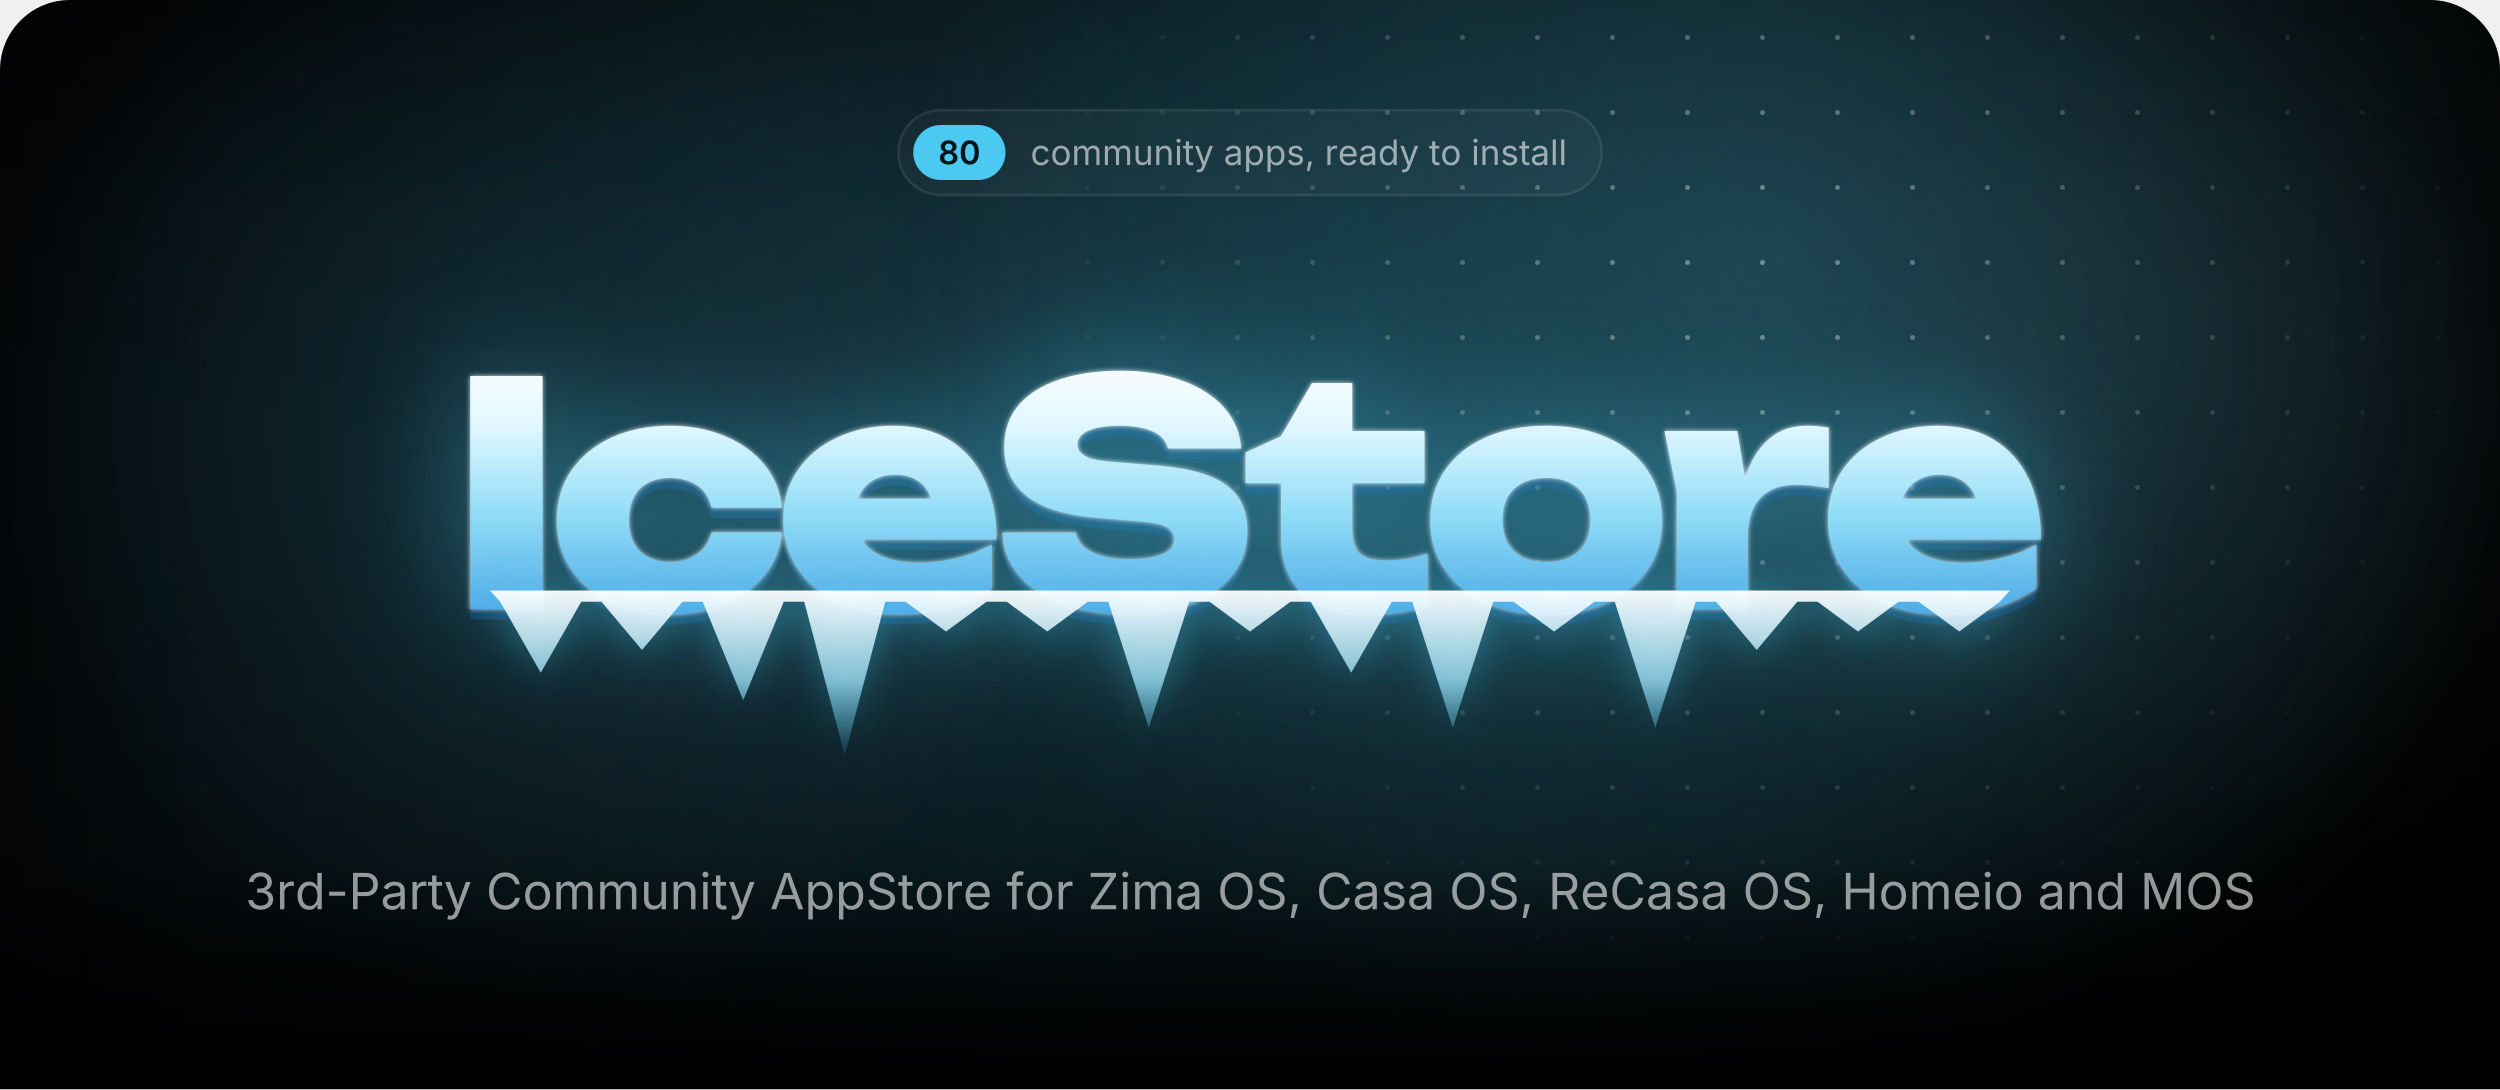
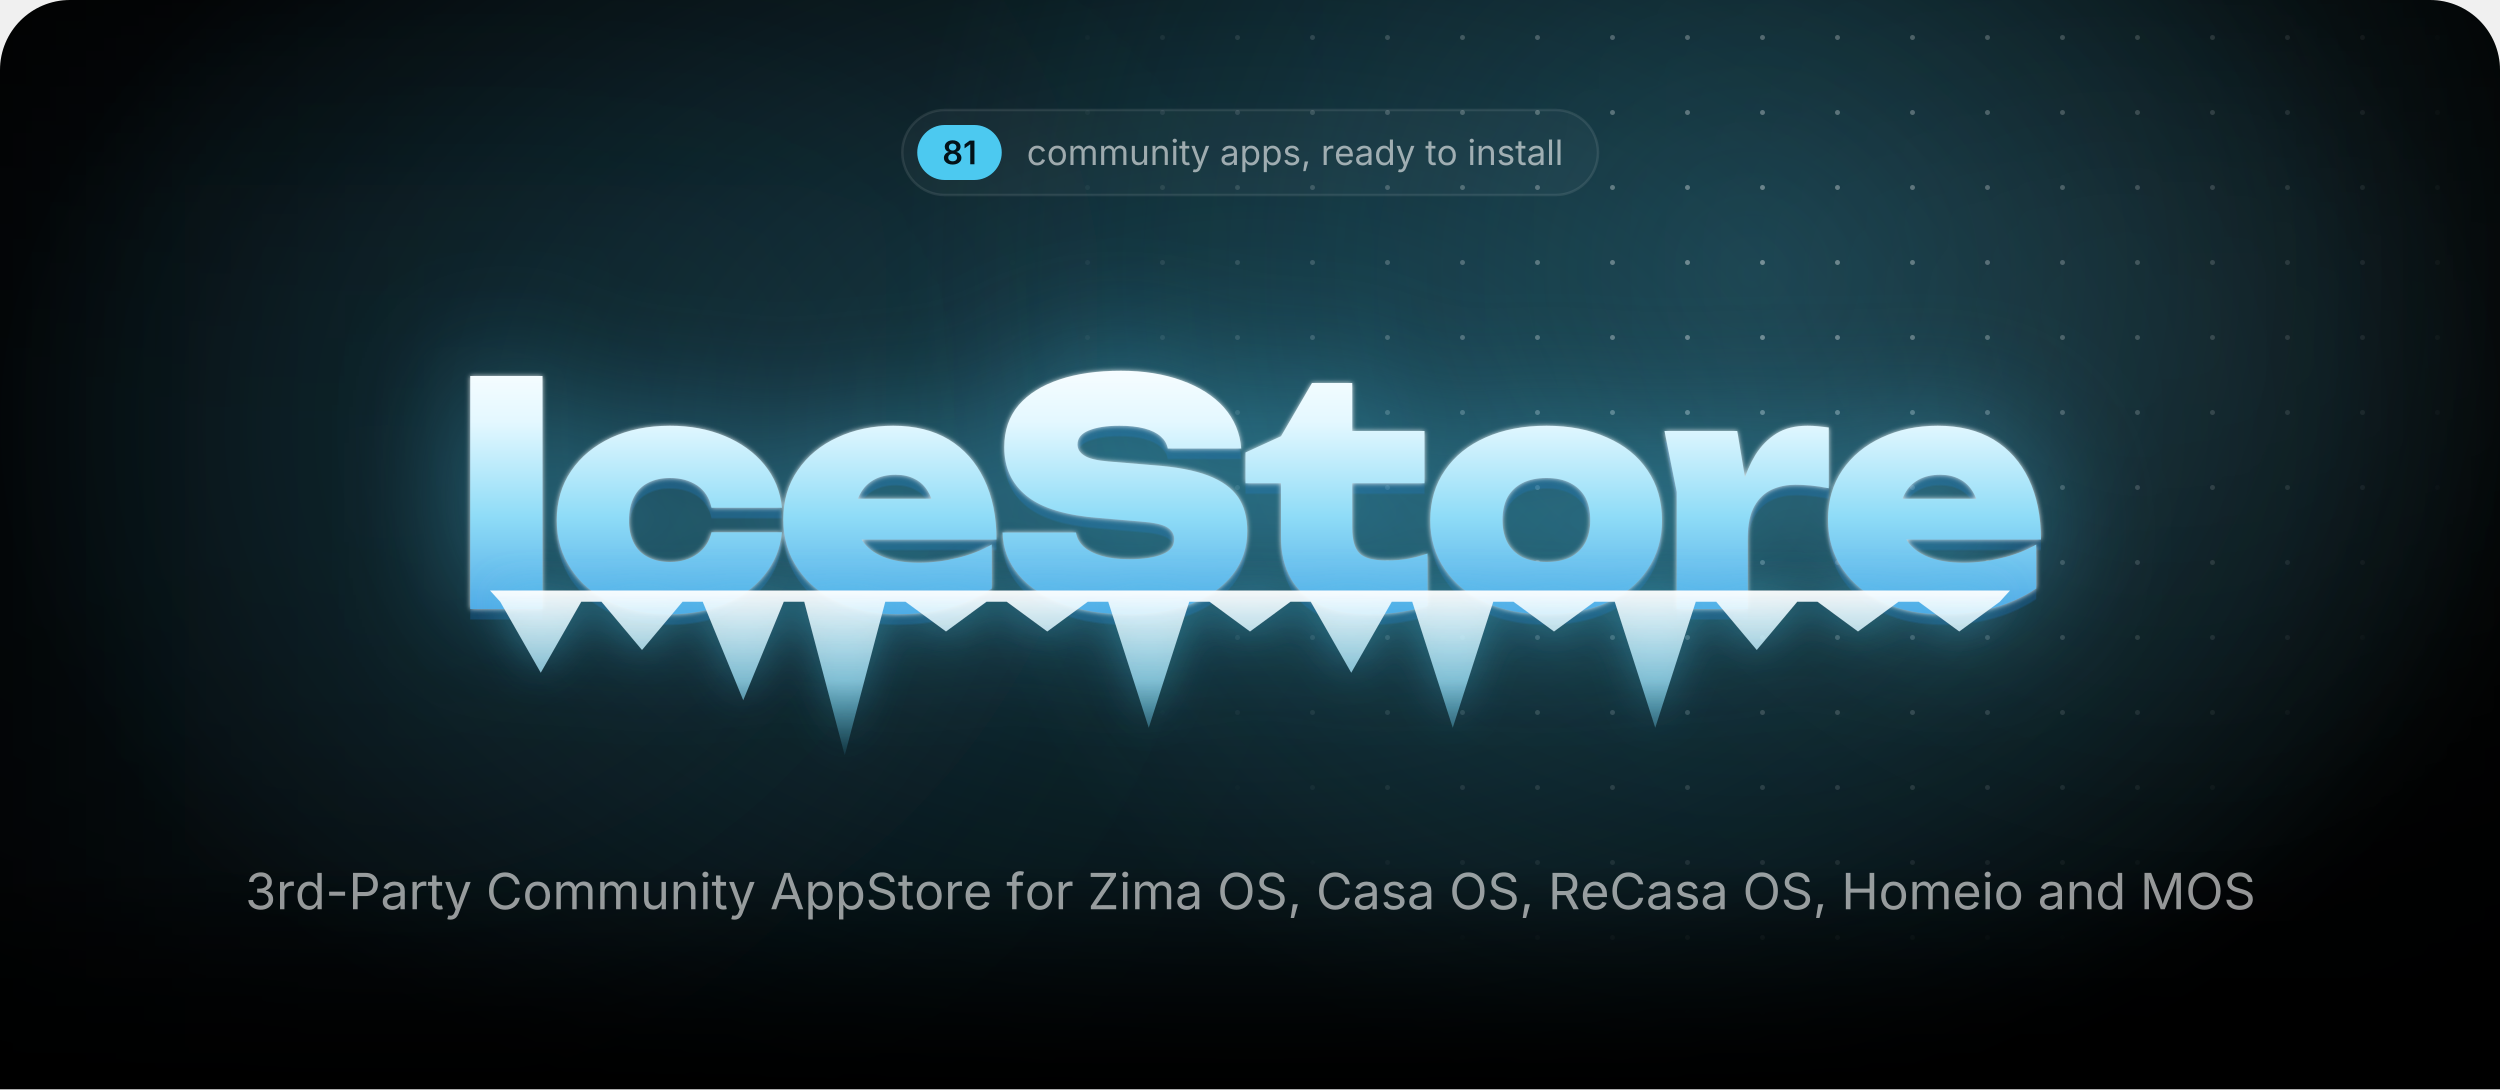
<svg xmlns="http://www.w3.org/2000/svg" width="1000" height="435.7" viewBox="0 0 1000 435.7">
  <style>.blob{transform-box:fill-box;transform-origin:center;animation:drift 22s ease-in-out infinite alternate}.blob+.blob{animation-duration:28s;animation-direction:alternate-reverse}@keyframes drift{to{transform:translate(180px,60px) scale(1.2)}}.spot{animation:spot 18s ease-in-out infinite alternate}@keyframes spot{to{transform:translate(-420px,40px)}}.gl{animation:gl 6s ease-in-out infinite}@keyframes gl{0%,35%{transform:translateX(0)}70%,100%{transform:translateX(1741px)}}.sp{transform-box:fill-box;transform-origin:center;opacity:0;animation:tw 3.2s ease-in-out infinite}@keyframes tw{0%,100%{opacity:0;transform:scale(.3) rotate(0)}50%{opacity:1;transform:scale(1) rotate(45deg)}}@media(prefers-reduced-motion:reduce){*{animation:none!important}}</style>
  <defs>
    <path id="semi.1351" d="M655 -20Q494 -20 369 34Q244 89 174 184Q103 278 103 399Q103 492 144 571Q185 650 256 703Q326 756 414 771V780Q299 806 228 898Q157 991 157 1111Q157 1226 222 1316Q286 1406 398 1458Q511 1510 655 1510Q798 1510 910 1458Q1023 1406 1088 1316Q1153 1226 1153 1111Q1153 991 1082 898Q1010 806 897 780V771Q984 756 1054 703Q1125 650 1166 571Q1208 492 1208 399Q1208 278 1137 184Q1066 89 941 34Q816 -20 655 -20ZM655 186Q739 186 801 215Q863 244 898 296Q932 349 932 418Q932 490 896 544Q860 599 798 631Q735 663 655 663Q575 663 512 632Q449 600 413 545Q377 490 377 418Q377 349 411 297Q445 245 508 216Q571 186 655 186ZM655 865Q724 865 777 893Q830 921 861 970Q892 1020 892 1085Q892 1150 862 1198Q832 1246 778 1273Q725 1300 655 1300Q584 1300 530 1273Q477 1246 448 1198Q418 1150 418 1085Q418 1020 448 970Q478 921 532 893Q586 865 655 865Z" />
-     <path id="semi.1341" d="M675 -20Q495 -20 367 70Q239 161 171 332Q103 502 103 744Q103 986 172 1157Q240 1328 368 1419Q495 1510 675 1510Q856 1510 984 1419Q1112 1328 1180 1157Q1248 986 1248 744Q1248 502 1180 332Q1113 161 985 70Q857 -20 675 -20ZM676 204Q773 204 840 268Q908 331 944 452Q979 572 979 744Q979 917 944 1038Q908 1159 840 1223Q773 1287 676 1287Q578 1287 510 1223Q443 1159 408 1038Q372 917 372 744Q372 572 407 452Q442 331 510 268Q578 204 676 204Z" />
+     <path id="semi.1342" d="M717 1490V0H452V1252H442L94 1002V1256L421 1490Z" />
    <path id="regular.586" d="M613 -24Q461 -24 346 48Q232 120 168 250Q104 380 104 552Q104 727 168 858Q232 988 346 1060Q461 1132 613 1132Q694 1132 766 1111Q838 1090 898 1050Q957 1011 1000 954Q1043 896 1066 823L893 774Q881 817 856 853Q831 889 796 916Q760 942 714 956Q668 971 613 971Q501 971 429 912Q357 854 322 759Q287 664 287 552Q287 442 322 348Q357 253 429 195Q501 137 613 137Q669 137 716 152Q763 167 800 194Q836 222 861 260Q886 298 898 343L1070 294Q1048 219 1004 160Q961 102 901 60Q841 19 768 -2Q695 -24 613 -24Z" />
    <path id="regular.790" d="M613 -24Q461 -24 346 48Q232 120 168 250Q104 380 104 552Q104 727 168 858Q232 988 346 1060Q461 1132 613 1132Q766 1132 881 1060Q996 988 1060 858Q1124 727 1124 552Q1124 380 1060 250Q996 120 881 48Q766 -24 613 -24ZM613 137Q726 137 799 195Q872 253 907 348Q942 442 942 552Q942 663 907 758Q872 854 799 912Q726 971 613 971Q501 971 429 912Q357 854 322 759Q287 664 287 552Q287 442 322 348Q357 253 429 195Q501 137 613 137Z" />
    <path id="regular.766" d="M158 0V1118H333L334 868H320Q343 959 392 1018Q442 1078 508 1108Q575 1138 647 1138Q769 1138 844 1063Q920 988 942 866H918Q938 950 991 1011Q1044 1072 1120 1105Q1195 1138 1284 1138Q1381 1138 1461 1096Q1541 1054 1588 969Q1636 884 1636 754V0H1456V749Q1456 870 1388 922Q1320 974 1230 974Q1155 974 1100 942Q1046 911 1016 856Q987 801 987 730V0H807V767Q807 860 745 917Q683 974 588 974Q523 974 466 944Q408 913 373 853Q338 793 338 704V0Z" />
    <path id="regular.915" d="M537 -14Q424 -14 338 32Q253 79 206 173Q158 267 158 408V1118H338V423Q338 294 406 221Q474 148 591 148Q671 148 734 183Q798 218 835 286Q872 353 872 448V1118H1053V0H879V271H903Q851 114 756 50Q660 -14 537 -14Z" />
    <path id="regular.773" d="M338 670V0H158V1118H331L332 847H307Q358 1002 452 1067Q547 1132 674 1132Q787 1132 872 1086Q957 1039 1004 946Q1052 852 1052 710V0H872V695Q872 824 804 897Q737 970 620 970Q540 970 476 935Q412 900 375 833Q338 766 338 670Z" />
    <path id="regular.689" d="M158 0V1118H338V0ZM249 1301Q198 1301 161 1336Q124 1371 124 1420Q124 1470 161 1504Q198 1539 249 1539Q301 1539 338 1504Q375 1470 375 1420Q375 1371 338 1336Q301 1301 249 1301Z" />
    <path id="regular.889" d="M598 1118V964H20V1118ZM188 1384H368V290Q368 215 398 180Q429 146 500 146Q517 146 544 150Q570 154 592 158L629 6Q601 -4 566 -9Q530 -14 495 -14Q350 -14 269 62Q188 139 188 276Z" />
    <path id="regular.998" d="M140 -405 186 -249 205 -254Q260 -268 305 -262Q350 -255 386 -217Q422 -179 449 -99L481 -6L54 1118H251L489 455Q527 351 553 249Q579 147 608 51H542Q571 147 598 250Q624 352 661 455L901 1118H1097L606 -167Q572 -256 524 -314Q477 -371 414 -398Q351 -426 272 -426Q224 -426 189 -419Q154 -412 140 -405Z" />
    <path id="regular.507" d="M471 -26Q365 -26 278 14Q192 54 141 131Q90 208 90 318Q90 414 128 474Q166 534 230 568Q293 603 370 620Q447 637 525 647Q625 660 688 667Q751 674 782 691Q812 708 812 749V755Q812 825 786 874Q760 922 708 948Q656 974 578 974Q498 974 441 949Q384 924 348 886Q313 849 295 810L122 867Q165 969 238 1026Q311 1084 399 1108Q487 1132 573 1132Q629 1132 700 1118Q772 1105 838 1065Q905 1025 948 946Q992 868 992 737V0H815V152H803Q784 113 742 72Q700 30 633 2Q566 -26 471 -26ZM502 133Q602 133 671 172Q740 211 776 274Q812 336 812 404V559Q801 546 764 536Q727 525 680 517Q632 509 588 504Q543 498 517 495Q452 487 396 468Q339 448 305 410Q271 373 271 309Q271 251 301 212Q331 173 383 153Q435 133 502 133Z" />
    <path id="regular.843" d="M158 -418V1118H332V939H352Q371 969 405 1014Q439 1060 503 1096Q567 1132 676 1132Q816 1132 922 1062Q1029 992 1090 862Q1150 733 1150 556Q1150 378 1090 248Q1030 118 924 47Q817 -24 677 -24Q571 -24 506 12Q441 49 406 96Q371 142 352 173H338V-418ZM650 137Q755 137 826 194Q896 250 932 346Q967 441 967 558Q967 674 932 768Q897 861 826 916Q756 971 650 971Q547 971 477 919Q407 867 372 774Q336 682 336 558Q336 434 372 339Q408 244 478 190Q549 137 650 137Z" />
    <path id="regular.871" d="M538 -24Q423 -24 334 10Q244 43 186 109Q128 175 108 271L279 312Q303 220 370 177Q436 134 536 134Q653 134 722 184Q792 234 792 303Q792 361 752 400Q711 438 628 457L442 501Q290 537 216 612Q142 688 142 806Q142 902 196 976Q250 1049 344 1090Q437 1132 556 1132Q671 1132 752 1098Q832 1063 882 1002Q933 942 958 863L795 821Q772 881 718 930Q665 979 557 979Q457 979 390 933Q324 887 324 817Q324 755 369 718Q414 680 512 657L681 617Q833 581 906 506Q979 430 979 315Q979 217 924 140Q868 64 768 20Q669 -24 538 -24Z" />
    <path id="regular.1501" d="M128 -359 216 208H422L266 -359Z" />
    <path id="regular.852" d="M158 0V1118H332V946H344Q375 1031 454 1082Q534 1134 634 1134Q654 1134 682 1133Q709 1132 725 1131V950Q717 952 685 956Q653 960 617 960Q537 960 474 926Q410 893 374 834Q338 776 338 700V0Z" />
    <path id="regular.614" d="M628 -24Q466 -24 348 48Q231 120 168 249Q104 378 104 550Q104 722 166 853Q228 984 342 1058Q455 1132 607 1132Q696 1132 782 1102Q869 1073 940 1008Q1010 942 1052 835Q1094 728 1094 573V498H226V650H997L913 594Q913 704 878 790Q844 875 776 924Q708 972 607 972Q506 972 434 922Q362 873 324 794Q286 714 286 623V522Q286 398 329 312Q372 225 450 180Q527 136 629 136Q695 136 749 155Q803 174 842 212Q881 251 902 308L1076 260Q1050 176 988 112Q926 48 834 12Q743 -24 628 -24Z" />
    <path id="regular.597" d="M577 -24Q438 -24 331 47Q224 118 164 248Q104 378 104 556Q104 733 164 862Q225 992 332 1062Q439 1132 578 1132Q687 1132 751 1096Q815 1060 850 1014Q884 969 902 939H916V1490H1096V0H922V173H902Q884 142 848 96Q813 49 748 12Q684 -24 577 -24ZM604 137Q706 137 776 190Q846 244 882 339Q918 434 918 558Q918 682 882 774Q847 867 777 919Q707 971 604 971Q498 971 428 916Q357 861 322 768Q287 674 287 558Q287 441 322 346Q358 250 429 194Q500 137 604 137Z" />
    <path id="regular.736" d="M338 1490V0H158V1490Z" />
    <path id="regular.1345" d="M635 -20Q489 -20 376 30Q263 80 196 169Q130 258 125 376H317Q323 305 366 254Q408 202 478 174Q547 147 632 147Q726 147 798 180Q871 212 913 271Q955 330 955 407Q955 488 914 550Q874 611 797 646Q720 681 609 681H488V846H609Q696 846 762 878Q829 909 866 966Q903 1023 903 1100Q903 1174 870 1229Q838 1284 778 1314Q718 1345 637 1345Q561 1345 494 1318Q428 1290 386 1239Q343 1188 340 1115H157Q161 1232 227 1321Q293 1410 402 1460Q510 1510 641 1510Q780 1510 880 1454Q981 1398 1035 1307Q1089 1216 1089 1110Q1089 984 1022 896Q956 808 842 774V762Q937 747 1004 698Q1072 649 1108 574Q1143 499 1143 405Q1143 283 1077 187Q1011 91 896 36Q781 -20 635 -20Z" />
    <path id="regular.1459" d="M798 719V553H144V719Z" />
    <path id="regular.375" d="M180 0V1490H690Q864 1490 976 1426Q1089 1363 1144 1256Q1198 1149 1198 1016Q1198 883 1144 775Q1089 667 977 603Q865 539 691 539H330V706H682Q800 706 872 746Q944 787 976 858Q1009 928 1009 1016Q1009 1104 976 1174Q944 1243 872 1283Q799 1323 680 1323H370V0Z" />
    <path id="regular.73" d="M783 -20Q592 -20 442 72Q293 165 208 336Q122 508 122 744Q122 981 208 1152Q293 1324 442 1417Q592 1510 783 1510Q896 1510 996 1477Q1097 1444 1177 1380Q1257 1317 1310 1226Q1364 1136 1384 1021H1194Q1178 1098 1140 1156Q1101 1214 1046 1254Q990 1294 923 1314Q856 1334 783 1334Q649 1334 541 1266Q433 1198 370 1066Q307 935 307 744Q307 554 370 422Q434 291 542 224Q650 156 783 156Q856 156 923 176Q990 197 1046 236Q1101 276 1140 334Q1178 393 1194 469H1384Q1365 355 1312 265Q1258 175 1178 111Q1098 47 998 14Q897 -20 783 -20Z" />
    <path id="regular.2" d="M52 0 593 1490H813L1361 0H1161L845 884Q816 966 778 1088Q739 1211 684 1401H720Q666 1209 626 1084Q587 960 561 884L254 0ZM324 416V582H1089V416Z" />
    <path id="regular.397" d="M657 -26Q496 -26 378 26Q259 78 192 172Q125 265 116 390H311Q319 306 368 252Q417 197 494 170Q570 144 657 144Q758 144 838 177Q919 210 966 270Q1013 330 1013 409Q1013 481 972 526Q932 571 865 600Q798 629 718 651L538 702Q358 753 258 848Q158 943 158 1091Q158 1217 226 1312Q294 1406 410 1458Q526 1510 670 1510Q817 1510 930 1458Q1043 1406 1108 1316Q1174 1227 1178 1114H992Q979 1223 888 1282Q797 1342 664 1342Q568 1342 496 1310Q423 1279 383 1224Q343 1170 343 1100Q343 1022 392 974Q440 927 506 900Q573 874 627 859L776 818Q836 802 908 774Q981 746 1047 700Q1113 653 1156 582Q1198 510 1198 406Q1198 284 1134 186Q1071 88 950 31Q829 -26 657 -26Z" />
    <path id="regular.647" d="M678 1118V964H20V1118ZM240 0V1267Q240 1364 286 1429Q331 1494 404 1527Q477 1560 558 1560Q622 1560 664 1550Q706 1539 726 1530L676 1376Q662 1381 640 1387Q617 1393 579 1393Q496 1393 458 1350Q420 1308 420 1227V0Z" />
    <path id="regular.496" d="M130 0V134L796 1125Q841 1192 892 1260Q943 1327 994 1393L1015 1331Q923 1325 830 1324Q737 1322 645 1322H122V1490H1158V1354L502 379Q454 308 400 237Q347 166 294 97L273 159Q365 165 456 166Q548 168 640 168H1166V0Z" />
    <path id="regular.321" d="M784 -20Q593 -20 444 72Q294 165 208 336Q122 508 122 744Q122 981 208 1152Q294 1324 444 1417Q593 1510 784 1510Q975 1510 1124 1417Q1273 1324 1358 1152Q1444 981 1444 744Q1444 508 1358 336Q1273 165 1124 72Q975 -20 784 -20ZM784 156Q917 156 1024 224Q1132 291 1196 422Q1259 554 1259 744Q1259 936 1196 1068Q1132 1199 1024 1266Q917 1334 784 1334Q650 1334 542 1266Q434 1198 370 1066Q307 935 307 744Q307 554 370 423Q434 292 542 224Q650 156 784 156Z" />
    <path id="regular.384" d="M180 0V1490H690Q864 1490 976 1430Q1089 1371 1144 1267Q1198 1163 1198 1030Q1198 897 1144 795Q1089 693 977 636Q865 578 691 578H286V747H682Q800 747 872 782Q943 816 976 880Q1009 943 1009 1030Q1009 1119 976 1184Q943 1250 871 1286Q799 1323 680 1323H370V0ZM1036 0 676 671H890L1256 0Z" />
    <path id="regular.161" d="M180 0V1490H370V846H1152V1490H1342V0H1152V678H370V0Z" />
    <path id="regular.292" d="M180 0V1490H450L817 550Q830 517 846 468Q863 418 882 360Q900 302 917 244Q934 187 947 138H905Q919 184 936 240Q953 297 972 356Q990 414 1007 465Q1024 516 1037 550L1399 1490H1670V0H1483V851Q1483 897 1484 956Q1484 1015 1486 1080Q1487 1145 1488 1212Q1490 1279 1491 1342H1507Q1486 1273 1462 1202Q1439 1130 1416 1064Q1394 997 1374 942Q1354 887 1340 851L1007 0H842L504 851Q490 886 471 940Q452 993 430 1058Q407 1124 383 1196Q359 1269 334 1342H352Q354 1286 356 1221Q357 1156 358 1090Q359 1023 360 962Q361 900 361 851V0Z" />
    <radialGradient id="glow">
      <stop stop-color="#4cc9f0" stop-opacity=".28" />
      <stop offset="1" stop-color="#4cc9f0" stop-opacity="0" />
    </radialGradient>
    <radialGradient id="cur">
      <stop stop-color="#4cc9f0" stop-opacity=".2" />
      <stop offset=".65" stop-color="#4cc9f0" stop-opacity="0" />
    </radialGradient>
    <radialGradient id="spot">
      <stop stop-color="#fff" />
      <stop offset="1" stop-color="#000" />
    </radialGradient>
    <pattern id="dots" width="30" height="30" patternUnits="userSpaceOnUse">
      <circle cx="15" cy="15" r="1" fill="#fff" fill-opacity=".4" />
    </pattern>
    <mask id="dm">
      <circle class="spot" cx="700" cy="110" r="300" fill="url(#spot)" />
    </mask>
    <linearGradient id="fade" x2="0" y2="1">
      <stop offset="0.793" stop-color="#fff" />
      <stop offset="1" stop-color="#000" />
    </linearGradient>
    <mask id="bf">
      <rect width="1000" height="435.7" fill="url(#fade)" />
    </mask>
    <filter id="blur" filterUnits="userSpaceOnUse" x="-500" y="-500" width="2000" height="1500">
      <feGaussianBlur stdDeviation="90" />
    </filter>
    <linearGradient id="ice" gradientUnits="userSpaceOnUse" x1="0" y1="138" x2="0" y2="256">
      <stop stop-color="#fff" />
      <stop offset=".26" stop-color="#e4f8ff" />
      <stop offset=".58" stop-color="#8fdcf7" />
      <stop offset="1" stop-color="#3d9be0" />
    </linearGradient>
    <linearGradient id="ig" x2="0" y2="1">
      <stop stop-color="#fff" stop-opacity=".95" />
      <stop offset=".55" stop-color="#9fe3fa" stop-opacity=".75" />
      <stop offset="1" stop-color="#4cc9f0" stop-opacity=".1" />
    </linearGradient>
    <linearGradient id="gl">
      <stop stop-color="#fff" stop-opacity="0" />
      <stop offset=".5" stop-color="#fff" stop-opacity=".95" />
      <stop offset="1" stop-color="#fff" stop-opacity="0" />
    </linearGradient>
    <clipPath id="wc">
      <path d="M188.1 150.4H217V243.6H188.1ZM312.8 212.9Q311.8 222.7 305.7 230.1Q299.7 237.5 289.9 241.6Q280.1 245.7 268 245.7Q254.7 245.7 244.4 241Q234.2 236.3 228.5 227.7Q222.7 219.1 222.7 208.1Q222.7 196.8 228.5 188.3Q234.2 179.9 244.4 175.1Q254.7 170.3 268 170.3Q280.1 170.3 289.9 174.4Q299.7 178.5 305.7 185.8Q311.8 193.2 312.8 203.1H284.6Q283.4 197.3 278.9 194.2Q274.4 191.2 268 191.2Q263 191.2 259.3 193.1Q255.5 195 253.6 198.8Q251.6 202.6 251.6 208.1Q251.6 213.5 253.6 217.3Q255.5 221 259.3 222.9Q263 224.8 268 224.8Q274.4 224.8 278.9 221.6Q283.4 218.3 284.6 212.9ZM359 245.7Q345.9 245.7 335.6 241Q325.2 236.3 319.3 227.7Q313.3 219.1 313.3 207.7Q313.3 196.5 319.1 188.1Q324.9 179.6 334.9 175Q344.9 170.3 357.3 170.3Q370.3 170.3 379.5 175.8Q388.7 181.4 393.6 191.6Q398.6 201.9 398.6 215.8H336.6V199.5H382.2L373.8 205.1Q373.3 200.2 371.3 196.8Q369.4 193.4 366.1 191.7Q362.8 189.9 358.3 189.9Q353.2 189.9 349.6 191.9Q346 193.9 344.1 197.5Q342.1 201 342.1 205.5Q342.1 211.8 344.9 216.2Q347.7 220.5 353.4 222.8Q359.2 225.1 367.6 225.1Q375.3 225.1 382.9 223.2Q390.5 221.4 396.7 217.8V235.4Q389.1 240.4 379.7 243.1Q370.3 245.7 359 245.7ZM401 213H430.4Q430.9 216.3 433.5 218.7Q436.2 221.1 440.8 222.4Q445.4 223.7 451.6 223.7Q460.2 223.7 465 221.7Q469.7 219.8 469.7 215.7Q469.7 212.8 467 211Q464.3 209.2 456.2 208.6L439.8 207.2Q419.7 205.7 410.7 198.4Q401.7 191.2 401.7 178.9Q401.7 168.8 407.5 162Q413.3 155.3 423.8 151.8Q434.2 148.3 448.4 148.3Q462 148.3 472.7 152.2Q483.3 156 489.6 163Q495.8 170.1 496.5 179.4H467.1Q466.6 176.6 464.3 174.6Q462 172.5 457.8 171.4Q453.6 170.3 447.8 170.3Q440.1 170.3 435.5 172.2Q431 174 431 177.8Q431 180.5 433.7 182.2Q436.3 184 443.5 184.6L461.5 186.1Q475 187.1 483.2 190.2Q491.5 193.4 495.2 198.8Q498.9 204.2 498.9 212.4Q498.9 222.4 493 229.9Q487 237.4 476.3 241.6Q465.5 245.7 451.1 245.7Q436.3 245.7 425.1 241.6Q414 237.5 407.6 230.1Q401.3 222.7 401 213ZM498.2 193.3V181L512.4 174.5L524.8 153.2H540.9V172.4H569.8V193.3H540.9V211.1Q540.9 218.3 543.7 221.2Q546.5 224.2 554.7 224.2Q559.8 224.2 563.8 223.4Q567.8 222.6 571 221.4V242.4Q567 243.6 560.9 244.7Q554.9 245.7 548.1 245.7Q536 245.7 528.1 242Q520.2 238.3 516.3 231.3Q512.4 224.4 512.4 214.9V193.3ZM618.5 245.7Q604.7 245.7 594.2 241Q583.8 236.3 578 227.8Q572.1 219.3 572.1 208.1Q572.1 196.6 578 188.1Q583.8 179.6 594.2 175Q604.7 170.3 618.6 170.3Q632.4 170.3 642.8 175Q653.3 179.6 659 188.1Q664.8 196.6 664.8 208.1Q664.8 219.3 659 227.8Q653.3 236.3 642.8 241Q632.4 245.7 618.5 245.7ZM618.6 224.8Q624.2 224.8 628.1 222.9Q632 220.9 634.1 217.1Q636.1 213.3 636.1 208.1Q636.1 202.7 634.1 198.9Q632 195.2 628.1 193.2Q624.2 191.2 618.6 191.2Q613 191.2 609 193.2Q605.1 195.2 603 198.9Q601 202.7 601 208Q601 213.3 603 217.1Q605.1 220.9 609 222.9Q613 224.8 618.6 224.8ZM665.8 172.4H694.9L699.1 197.6V243.6H670.7V196.8ZM731.5 171V195.3Q727.6 194.5 724.3 194.2Q721 193.9 718.2 193.9Q713.1 193.9 708.8 195.8Q704.4 197.8 701.8 202.4Q699.1 207.1 699.1 215.3L693.9 208.8Q695 201.1 696.9 194.2Q698.9 187.3 702.2 181.9Q705.6 176.5 710.6 173.4Q715.6 170.3 723 170.3Q725 170.3 727.1 170.5Q729.2 170.7 731.5 171ZM776.9 245.7Q763.7 245.7 753.4 241Q743.1 236.3 737.1 227.7Q731.2 219.1 731.2 207.7Q731.2 196.5 736.9 188.1Q742.7 179.6 752.7 175Q762.7 170.3 775.1 170.3Q788.2 170.3 797.4 175.8Q806.6 181.4 811.5 191.6Q816.4 201.9 816.4 215.8H754.4V199.5H800L791.7 205.1Q791.2 200.2 789.2 196.8Q787.2 193.4 783.9 191.7Q780.6 189.9 776.1 189.9Q771 189.9 767.4 191.9Q763.8 193.9 761.9 197.5Q760 201 760 205.5Q760 211.8 762.8 216.2Q765.6 220.5 771.3 222.8Q777 225.1 785.5 225.1Q793.2 225.1 800.7 223.2Q808.3 221.4 814.5 217.8V235.4Q807 240.4 797.6 243.1Q788.2 245.7 776.9 245.7Z" />
    </clipPath>
    <filter id="frost" x="-20%" y="-60%" width="140%" height="220%" color-interpolation-filters="sRGB">
      <feGaussianBlur in="SourceAlpha" stdDeviation="1" result="a" />
      <feFlood flood-color="#fff" flood-opacity=".85" />
      <feComposite in2="a" operator="in" result="s1" />
      <feGaussianBlur in="SourceAlpha" stdDeviation="25.2" result="b" />
      <feFlood flood-color="#4cc9f0" flood-opacity=".5" />
      <feComposite in2="b" operator="in" result="s2" />
      <feOffset in="SourceAlpha" dy="4.2" result="c" />
      <feFlood flood-color="#125696" flood-opacity=".4" />
      <feComposite in2="c" operator="in" result="s3" />
      <feMerge>
        <feMergeNode in="s3" />
        <feMergeNode in="s2" />
        <feMergeNode in="s1" />
        <feMergeNode in="SourceGraphic" />
      </feMerge>
    </filter>
    <filter id="drip" x="-10%" y="-60%" width="120%" height="220%">
      <feGaussianBlur in="SourceAlpha" stdDeviation="8.4" result="b" />
      <feFlood flood-color="#4cc9f0" flood-opacity=".45" />
      <feComposite in2="b" operator="in" />
      <feMerge>
        <feMergeNode />
        <feMergeNode in="SourceGraphic" />
      </feMerge>
    </filter>
    <clipPath id="pg">
      <path d="M0,28 A28,28 0 0 1 28,0 H972 A28,28 0 0 1 1000,28 V435.7 A0,0 0 0 1 1000,435.7 H0 A0,0 0 0 1 0,435.7 Z" />
    </clipPath>
  </defs>
  <g clip-path="url(#pg)">
    <rect x="0" y="0" width="1000" height="435.7" rx="0" fill="#000" />
    <g mask="url(#bf)">
      <ellipse cx="500" cy="170" rx="500" ry="310" fill="url(#glow)" />
      <circle class="blob" cx="140" cy="140" r="260" fill="#4cc9f0" fill-opacity=".1" filter="url(#blur)" />
      <circle class="blob" cx="900" cy="40" r="220" fill="#a5e8ff" fill-opacity=".08" filter="url(#blur)" />
      <circle class="spot" cx="700" cy="110" r="520" fill="url(#cur)" />
      <rect width="1000" height="435.7" fill="url(#dots)" mask="url(#dm)" />
    </g>
-     <rect x="359.3" y="44" width="281.4" height="34" rx="17" fill="rgba(255,255,255,.035)" stroke="rgba(255,255,255,.09)" />
-     <rect x="365.3" y="50" width="36.9" height="22" rx="11" fill="#4cc9f0" />
-     <g fill="#031219" transform="translate(375.3,65.7) scale(0.00635,-0.00635)">
+     <rect x="360.9" y="44" width="278.3" height="34" rx="17" fill="rgba(255,255,255,.035)" stroke="rgba(255,255,255,.09)" />
+     <rect x="366.9" y="50" width="33.8" height="22" rx="11" fill="#4cc9f0" />
+     <g fill="#031219" transform="translate(376.9,65.7) scale(0.00635,-0.00635)">
      <use href="#semi.1351" x="0" />
-       <use href="#semi.1341" x="1311" />
-     </g>
-     <g fill="rgba(255,255,255,.58)" transform="translate(412.2,66) scale(0.00684,-0.00684)">
+       <use href="#semi.1342" x="1311" />
+     </g>
+     <g fill="rgba(255,255,255,.58)" transform="translate(410.7,66) scale(0.00684,-0.00684)">
      <use href="#regular.586" x="0" />
      <use href="#regular.790" x="1170" />
      <use href="#regular.766" x="2398" />
      <use href="#regular.766" x="4192" />
      <use href="#regular.915" x="5986" />
      <use href="#regular.773" x="7197" />
      <use href="#regular.689" x="8407" />
      <use href="#regular.889" x="8903" />
      <use href="#regular.998" x="9573" />
      <use href="#regular.507" x="11300" />
      <use href="#regular.843" x="12450" />
      <use href="#regular.843" x="13704" />
      <use href="#regular.871" x="14958" />
      <use href="#regular.1501" x="16039" />
      <use href="#regular.852" x="17205" />
      <use href="#regular.614" x="17976" />
      <use href="#regular.507" x="19170" />
      <use href="#regular.597" x="20320" />
      <use href="#regular.998" x="21574" />
      <use href="#regular.889" x="23301" />
      <use href="#regular.790" x="23971" />
      <use href="#regular.689" x="25775" />
      <use href="#regular.773" x="26271" />
      <use href="#regular.871" x="27481" />
      <use href="#regular.889" x="28562" />
      <use href="#regular.507" x="29232" />
      <use href="#regular.736" x="30382" />
      <use href="#regular.736" x="30878" />
    </g>
    <g filter="url(#frost)">
      <path fill="url(#ice)" d="M188.1 150.4H217V243.6H188.1ZM312.8 212.9Q311.8 222.7 305.7 230.1Q299.7 237.5 289.9 241.6Q280.1 245.7 268 245.7Q254.7 245.7 244.4 241Q234.2 236.3 228.5 227.7Q222.7 219.1 222.7 208.1Q222.7 196.8 228.5 188.3Q234.2 179.9 244.4 175.1Q254.7 170.3 268 170.3Q280.1 170.3 289.9 174.4Q299.7 178.5 305.7 185.8Q311.8 193.2 312.8 203.1H284.6Q283.4 197.3 278.9 194.2Q274.4 191.2 268 191.2Q263 191.2 259.3 193.1Q255.5 195 253.6 198.8Q251.6 202.6 251.6 208.1Q251.6 213.5 253.6 217.3Q255.5 221 259.3 222.9Q263 224.8 268 224.8Q274.4 224.8 278.9 221.6Q283.4 218.3 284.6 212.9ZM359 245.7Q345.9 245.7 335.6 241Q325.2 236.3 319.3 227.7Q313.3 219.1 313.3 207.7Q313.3 196.5 319.1 188.1Q324.9 179.6 334.9 175Q344.9 170.3 357.3 170.3Q370.3 170.3 379.5 175.8Q388.7 181.4 393.6 191.6Q398.6 201.9 398.6 215.8H336.6V199.5H382.2L373.8 205.1Q373.3 200.2 371.3 196.8Q369.4 193.4 366.1 191.7Q362.8 189.9 358.3 189.9Q353.2 189.9 349.6 191.9Q346 193.9 344.1 197.5Q342.1 201 342.1 205.5Q342.1 211.8 344.9 216.2Q347.7 220.5 353.4 222.8Q359.2 225.1 367.6 225.1Q375.3 225.1 382.9 223.2Q390.5 221.4 396.7 217.8V235.4Q389.1 240.4 379.7 243.1Q370.3 245.7 359 245.7ZM401 213H430.4Q430.9 216.3 433.5 218.7Q436.2 221.1 440.8 222.4Q445.4 223.7 451.6 223.7Q460.2 223.7 465 221.7Q469.7 219.8 469.7 215.7Q469.7 212.8 467 211Q464.3 209.2 456.2 208.6L439.8 207.2Q419.7 205.7 410.7 198.4Q401.7 191.2 401.7 178.9Q401.7 168.8 407.5 162Q413.3 155.3 423.8 151.8Q434.2 148.3 448.4 148.3Q462 148.3 472.7 152.2Q483.3 156 489.6 163Q495.8 170.1 496.5 179.4H467.1Q466.6 176.6 464.3 174.6Q462 172.5 457.8 171.4Q453.6 170.3 447.8 170.3Q440.1 170.3 435.5 172.2Q431 174 431 177.8Q431 180.5 433.7 182.2Q436.3 184 443.5 184.6L461.5 186.1Q475 187.1 483.2 190.2Q491.5 193.4 495.2 198.8Q498.9 204.2 498.9 212.4Q498.9 222.4 493 229.9Q487 237.4 476.3 241.6Q465.5 245.7 451.1 245.7Q436.3 245.7 425.1 241.6Q414 237.5 407.6 230.1Q401.3 222.7 401 213ZM498.2 193.3V181L512.4 174.5L524.8 153.2H540.9V172.4H569.8V193.3H540.9V211.1Q540.9 218.3 543.7 221.2Q546.5 224.2 554.7 224.2Q559.8 224.2 563.8 223.4Q567.8 222.6 571 221.4V242.4Q567 243.6 560.9 244.7Q554.9 245.7 548.1 245.7Q536 245.7 528.1 242Q520.2 238.3 516.3 231.3Q512.4 224.4 512.4 214.9V193.3ZM618.5 245.7Q604.7 245.7 594.2 241Q583.8 236.3 578 227.8Q572.1 219.3 572.1 208.1Q572.1 196.6 578 188.1Q583.8 179.6 594.2 175Q604.7 170.3 618.6 170.3Q632.4 170.3 642.8 175Q653.3 179.6 659 188.1Q664.8 196.6 664.8 208.1Q664.8 219.3 659 227.8Q653.3 236.3 642.8 241Q632.4 245.7 618.5 245.7ZM618.6 224.8Q624.2 224.8 628.1 222.9Q632 220.9 634.1 217.1Q636.1 213.3 636.1 208.1Q636.1 202.7 634.1 198.9Q632 195.2 628.1 193.2Q624.2 191.2 618.6 191.2Q613 191.2 609 193.2Q605.1 195.2 603 198.9Q601 202.7 601 208Q601 213.3 603 217.1Q605.1 220.9 609 222.9Q613 224.8 618.6 224.8ZM665.8 172.4H694.9L699.1 197.6V243.6H670.7V196.8ZM731.5 171V195.3Q727.6 194.5 724.3 194.2Q721 193.9 718.2 193.9Q713.1 193.9 708.8 195.8Q704.4 197.8 701.8 202.4Q699.1 207.1 699.1 215.3L693.9 208.8Q695 201.1 696.9 194.2Q698.9 187.3 702.2 181.9Q705.6 176.5 710.6 173.4Q715.6 170.3 723 170.3Q725 170.3 727.1 170.5Q729.2 170.7 731.5 171ZM776.9 245.7Q763.7 245.7 753.4 241Q743.1 236.3 737.1 227.7Q731.2 219.1 731.2 207.7Q731.2 196.5 736.9 188.1Q742.7 179.6 752.7 175Q762.7 170.3 775.1 170.3Q788.2 170.3 797.4 175.8Q806.6 181.4 811.5 191.6Q816.4 201.9 816.4 215.8H754.4V199.5H800L791.7 205.1Q791.2 200.2 789.2 196.8Q787.2 193.4 783.9 191.7Q780.6 189.9 776.1 189.9Q771 189.9 767.4 191.9Q763.8 193.9 761.9 197.5Q760 201 760 205.5Q760 211.8 762.8 216.2Q765.6 220.5 771.3 222.8Q777 225.1 785.5 225.1Q793.2 225.1 800.7 223.2Q808.3 221.4 814.5 217.8V235.4Q807 240.4 797.6 243.1Q788.2 245.7 776.9 245.7Z" />
    </g>
    <g clip-path="url(#wc)">
      <g class="gl">
        <g transform="translate(52.8,0) skewX(-15)">
          <rect x="-518.9" y="118" width="399.4" height="158" rx="0" fill="url(#gl)" />
        </g>
      </g>
    </g>
    <polygon points="196,236.2 200.1,240.7 216.3,269.1 232.5,240.7 240.6,240.7 256.8,260 273,240.7 281.1,240.7 297.3,280.1 313.5,240.7 321.7,240.7 337.9,302.1 354.1,240.7 362.2,240.7 378.4,252.6 394.6,240.7 402.7,240.7 418.9,252.6 435.1,240.7 443.3,240.7 459.5,291.1 475.7,240.7 483.8,240.7 500,252.6 516.2,240.7 524.3,240.7 540.5,269.1 556.7,240.7 564.9,240.7 581.1,291.1 597.3,240.7 605.4,240.7 621.6,252.6 637.8,240.7 645.9,240.7 662.1,291.1 678.3,240.7 686.5,240.7 702.7,260 718.9,240.7 727,240.7 743.2,252.6 759.4,240.7 767.5,240.7 783.7,252.6 799.9,240.7 804,236.2" fill="url(#ig)" filter="url(#drip)" />
    <polygon class="sp" style="animation-delay:0s" fill="#fff" points="171.4,123.8 173.3,132.5 181.9,134.4 173.3,136.3 171.4,145 169.5,136.3 160.8,134.4 169.5,132.5" />
    <polygon class="sp" style="animation-delay:0.9s" fill="#fff" points="337.8,114.4 339.7,123.1 348.3,125 339.7,126.9 337.8,135.5 335.9,126.9 327.2,125 335.9,123.1" />
    <polygon class="sp" style="animation-delay:1.7s" fill="#fff" points="491.4,109.7 493.3,118.3 501.9,120.2 493.3,122.1 491.4,130.8 489.5,122.1 480.8,120.2 489.5,118.3" />
    <polygon class="sp" style="animation-delay:0.4s" fill="#fff" points="651.4,119.1 653.3,127.8 661.9,129.7 653.3,131.6 651.4,140.2 649.5,131.6 640.8,129.7 649.5,127.8" />
    <polygon class="sp" style="animation-delay:2.2s" fill="#fff" points="824.2,126.2 826.1,134.9 834.7,136.8 826.1,138.7 824.2,147.3 822.3,138.7 813.6,136.8 822.3,134.9" />
    <polygon class="sp" style="animation-delay:1.3s" fill="#fff" points="574.6,277.3 576.5,285.9 585.1,287.8 576.5,289.7 574.6,298.4 572.7,289.7 564,287.8 572.7,285.9" />
    <g fill="rgba(255,255,255,.58)" transform="translate(98.1,363.7) scale(0.00977,-0.00977)">
      <use href="#regular.1345" x="0" />
      <use href="#regular.852" x="1265" />
      <use href="#regular.597" x="2036" />
      <use href="#regular.1459" x="3290" />
      <use href="#regular.375" x="4232" />
      <use href="#regular.507" x="5540" />
      <use href="#regular.852" x="6690" />
      <use href="#regular.889" x="7461" />
      <use href="#regular.998" x="8131" />
      <use href="#regular.73" x="9858" />
      <use href="#regular.790" x="11354" />
      <use href="#regular.766" x="12582" />
      <use href="#regular.766" x="14376" />
      <use href="#regular.915" x="16170" />
      <use href="#regular.773" x="17381" />
      <use href="#regular.689" x="18591" />
      <use href="#regular.889" x="19087" />
      <use href="#regular.998" x="19757" />
      <use href="#regular.2" x="21484" />
      <use href="#regular.843" x="22897" />
      <use href="#regular.843" x="24151" />
      <use href="#regular.397" x="25405" />
      <use href="#regular.889" x="26719" />
      <use href="#regular.790" x="27389" />
      <use href="#regular.852" x="28617" />
      <use href="#regular.614" x="29388" />
      <use href="#regular.647" x="31158" />
      <use href="#regular.790" x="31916" />
      <use href="#regular.852" x="33144" />
      <use href="#regular.496" x="34491" />
      <use href="#regular.689" x="35779" />
      <use href="#regular.766" x="36275" />
      <use href="#regular.507" x="38069" />
      <use href="#regular.321" x="39795" />
      <use href="#regular.397" x="41361" />
      <use href="#regular.1501" x="42675" />
      <use href="#regular.73" x="43841" />
      <use href="#regular.507" x="45337" />
      <use href="#regular.871" x="46487" />
      <use href="#regular.507" x="47568" />
      <use href="#regular.321" x="49294" />
      <use href="#regular.397" x="50860" />
      <use href="#regular.1501" x="52174" />
      <use href="#regular.384" x="53340" />
      <use href="#regular.614" x="54658" />
      <use href="#regular.73" x="55852" />
      <use href="#regular.507" x="57348" />
      <use href="#regular.871" x="58498" />
      <use href="#regular.507" x="59579" />
      <use href="#regular.321" x="61305" />
      <use href="#regular.397" x="62871" />
      <use href="#regular.1501" x="64185" />
      <use href="#regular.161" x="65351" />
      <use href="#regular.790" x="66873" />
      <use href="#regular.766" x="68101" />
      <use href="#regular.614" x="69895" />
      <use href="#regular.689" x="71089" />
      <use href="#regular.790" x="71585" />
      <use href="#regular.507" x="73389" />
      <use href="#regular.773" x="74539" />
      <use href="#regular.597" x="75749" />
      <use href="#regular.292" x="77579" />
      <use href="#regular.321" x="79429" />
      <use href="#regular.397" x="80995" />
    </g>
  </g>
</svg>
